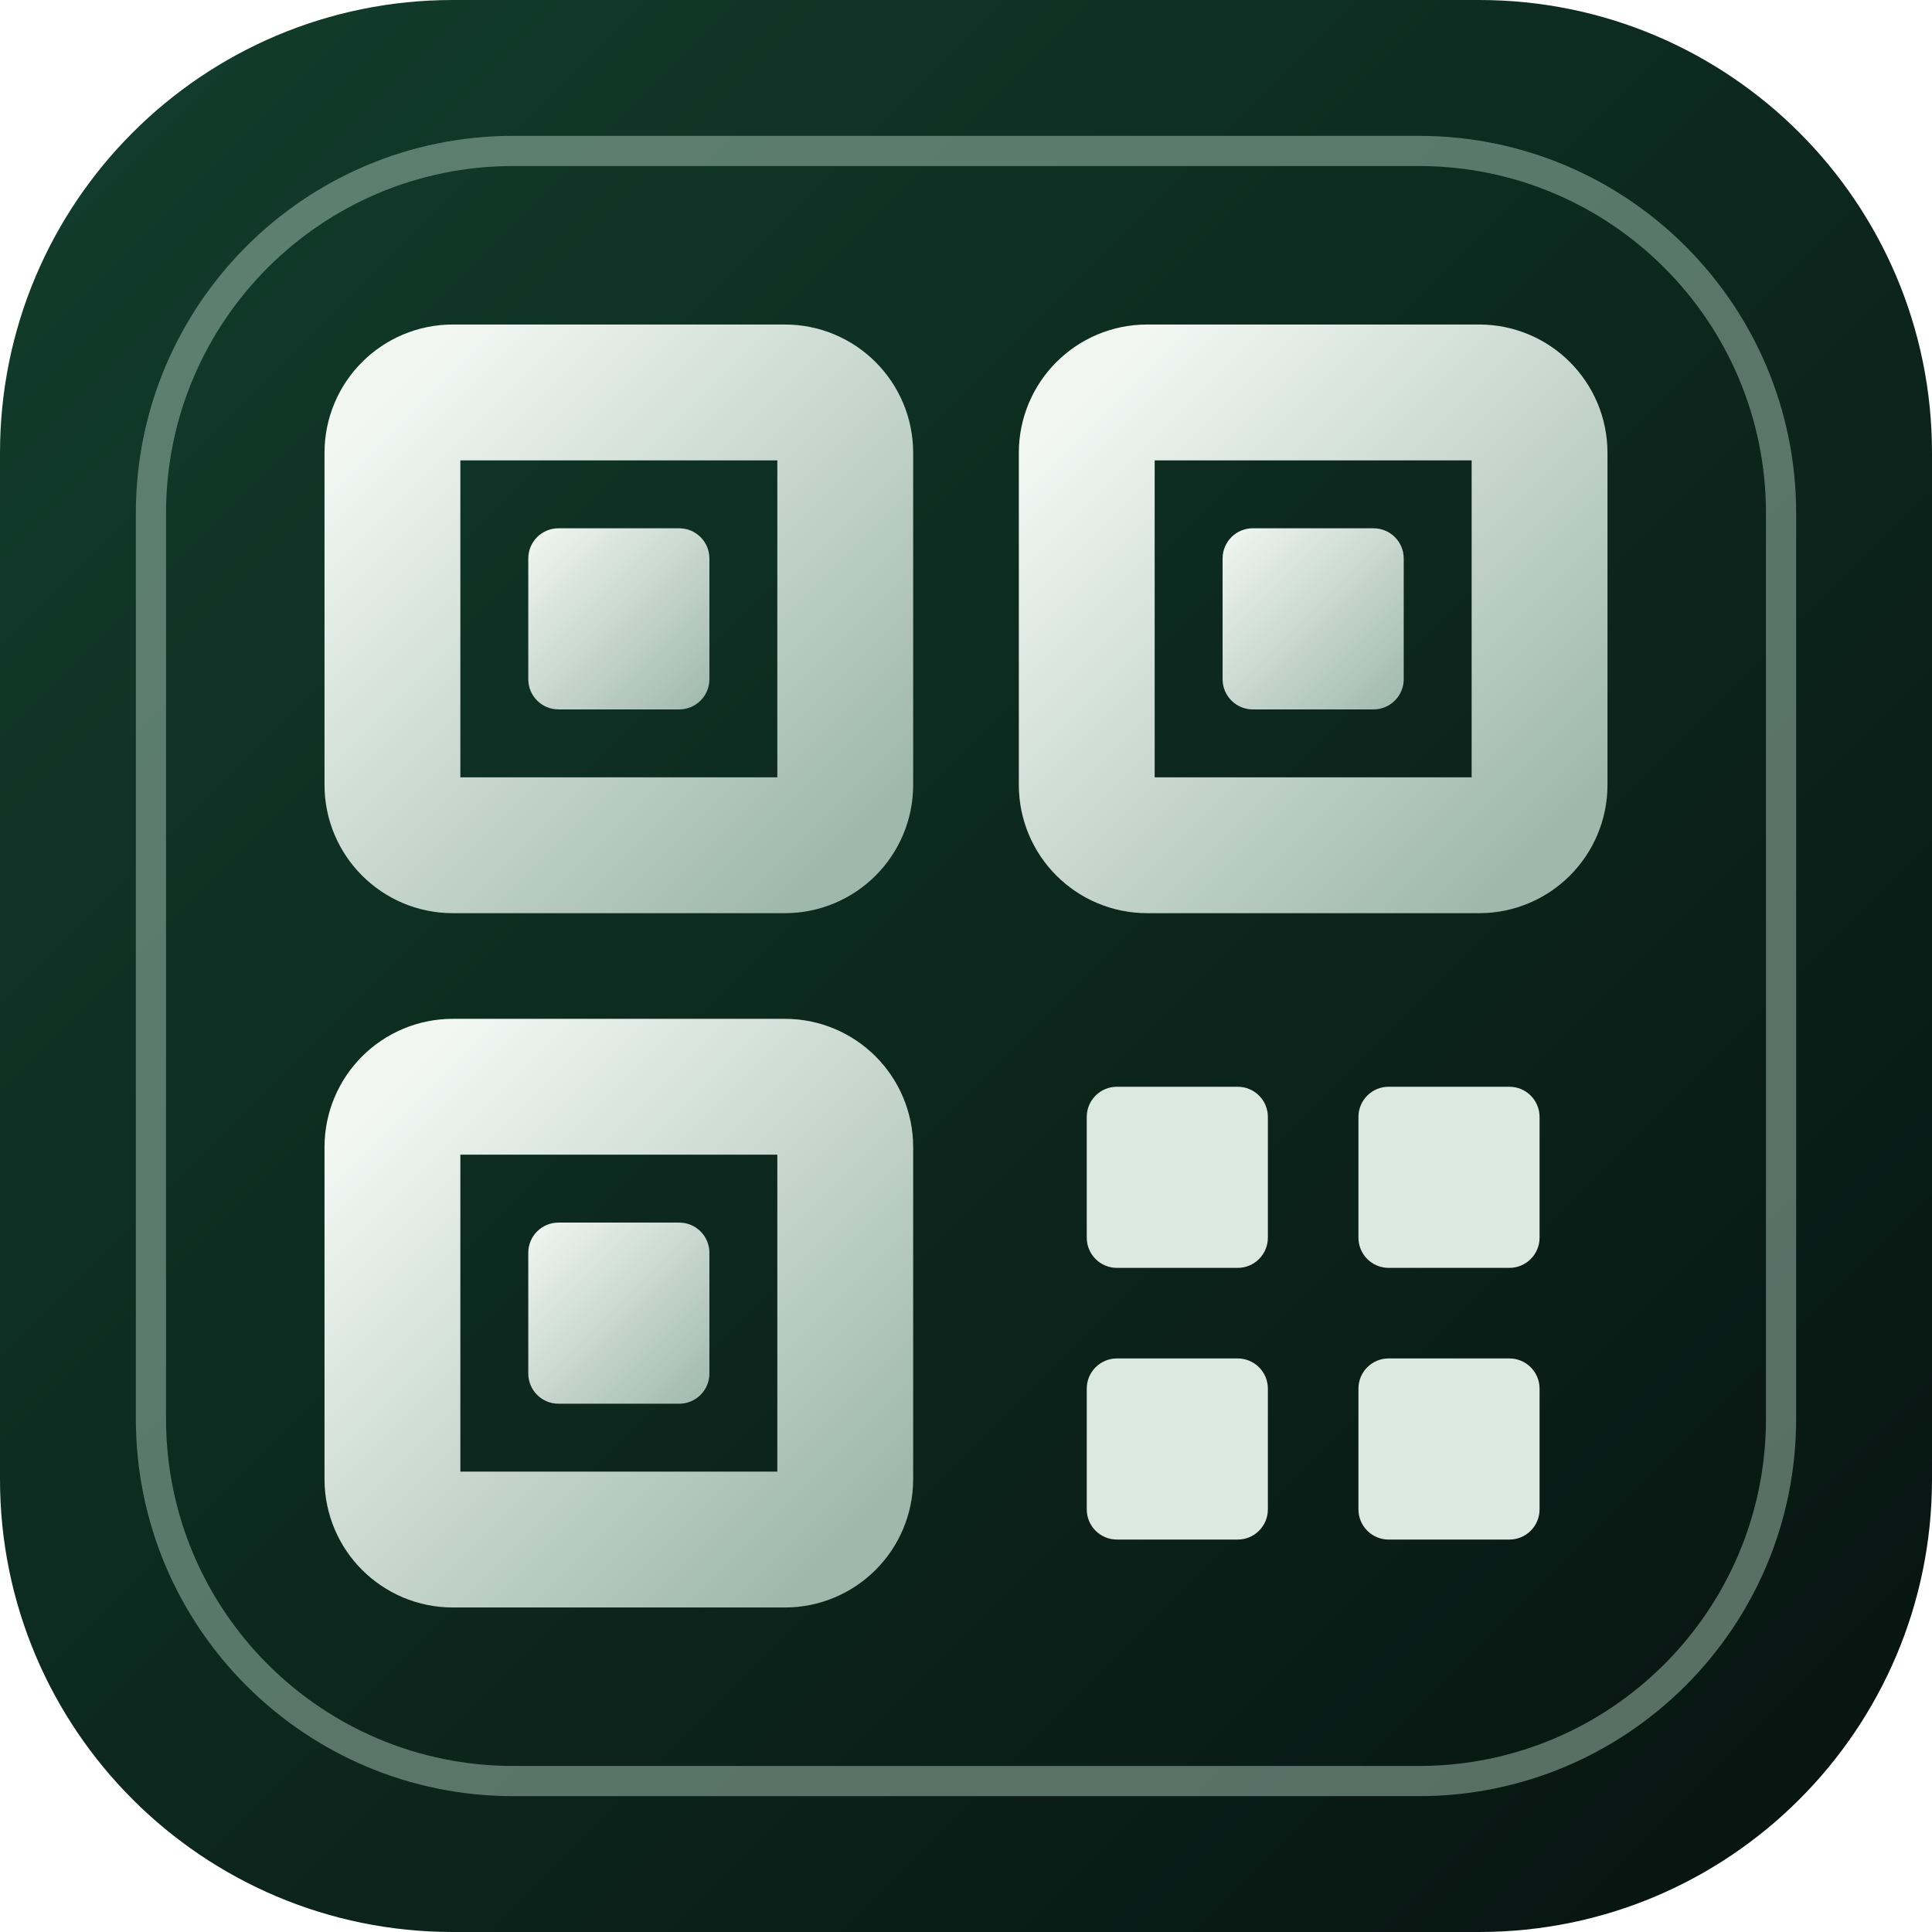
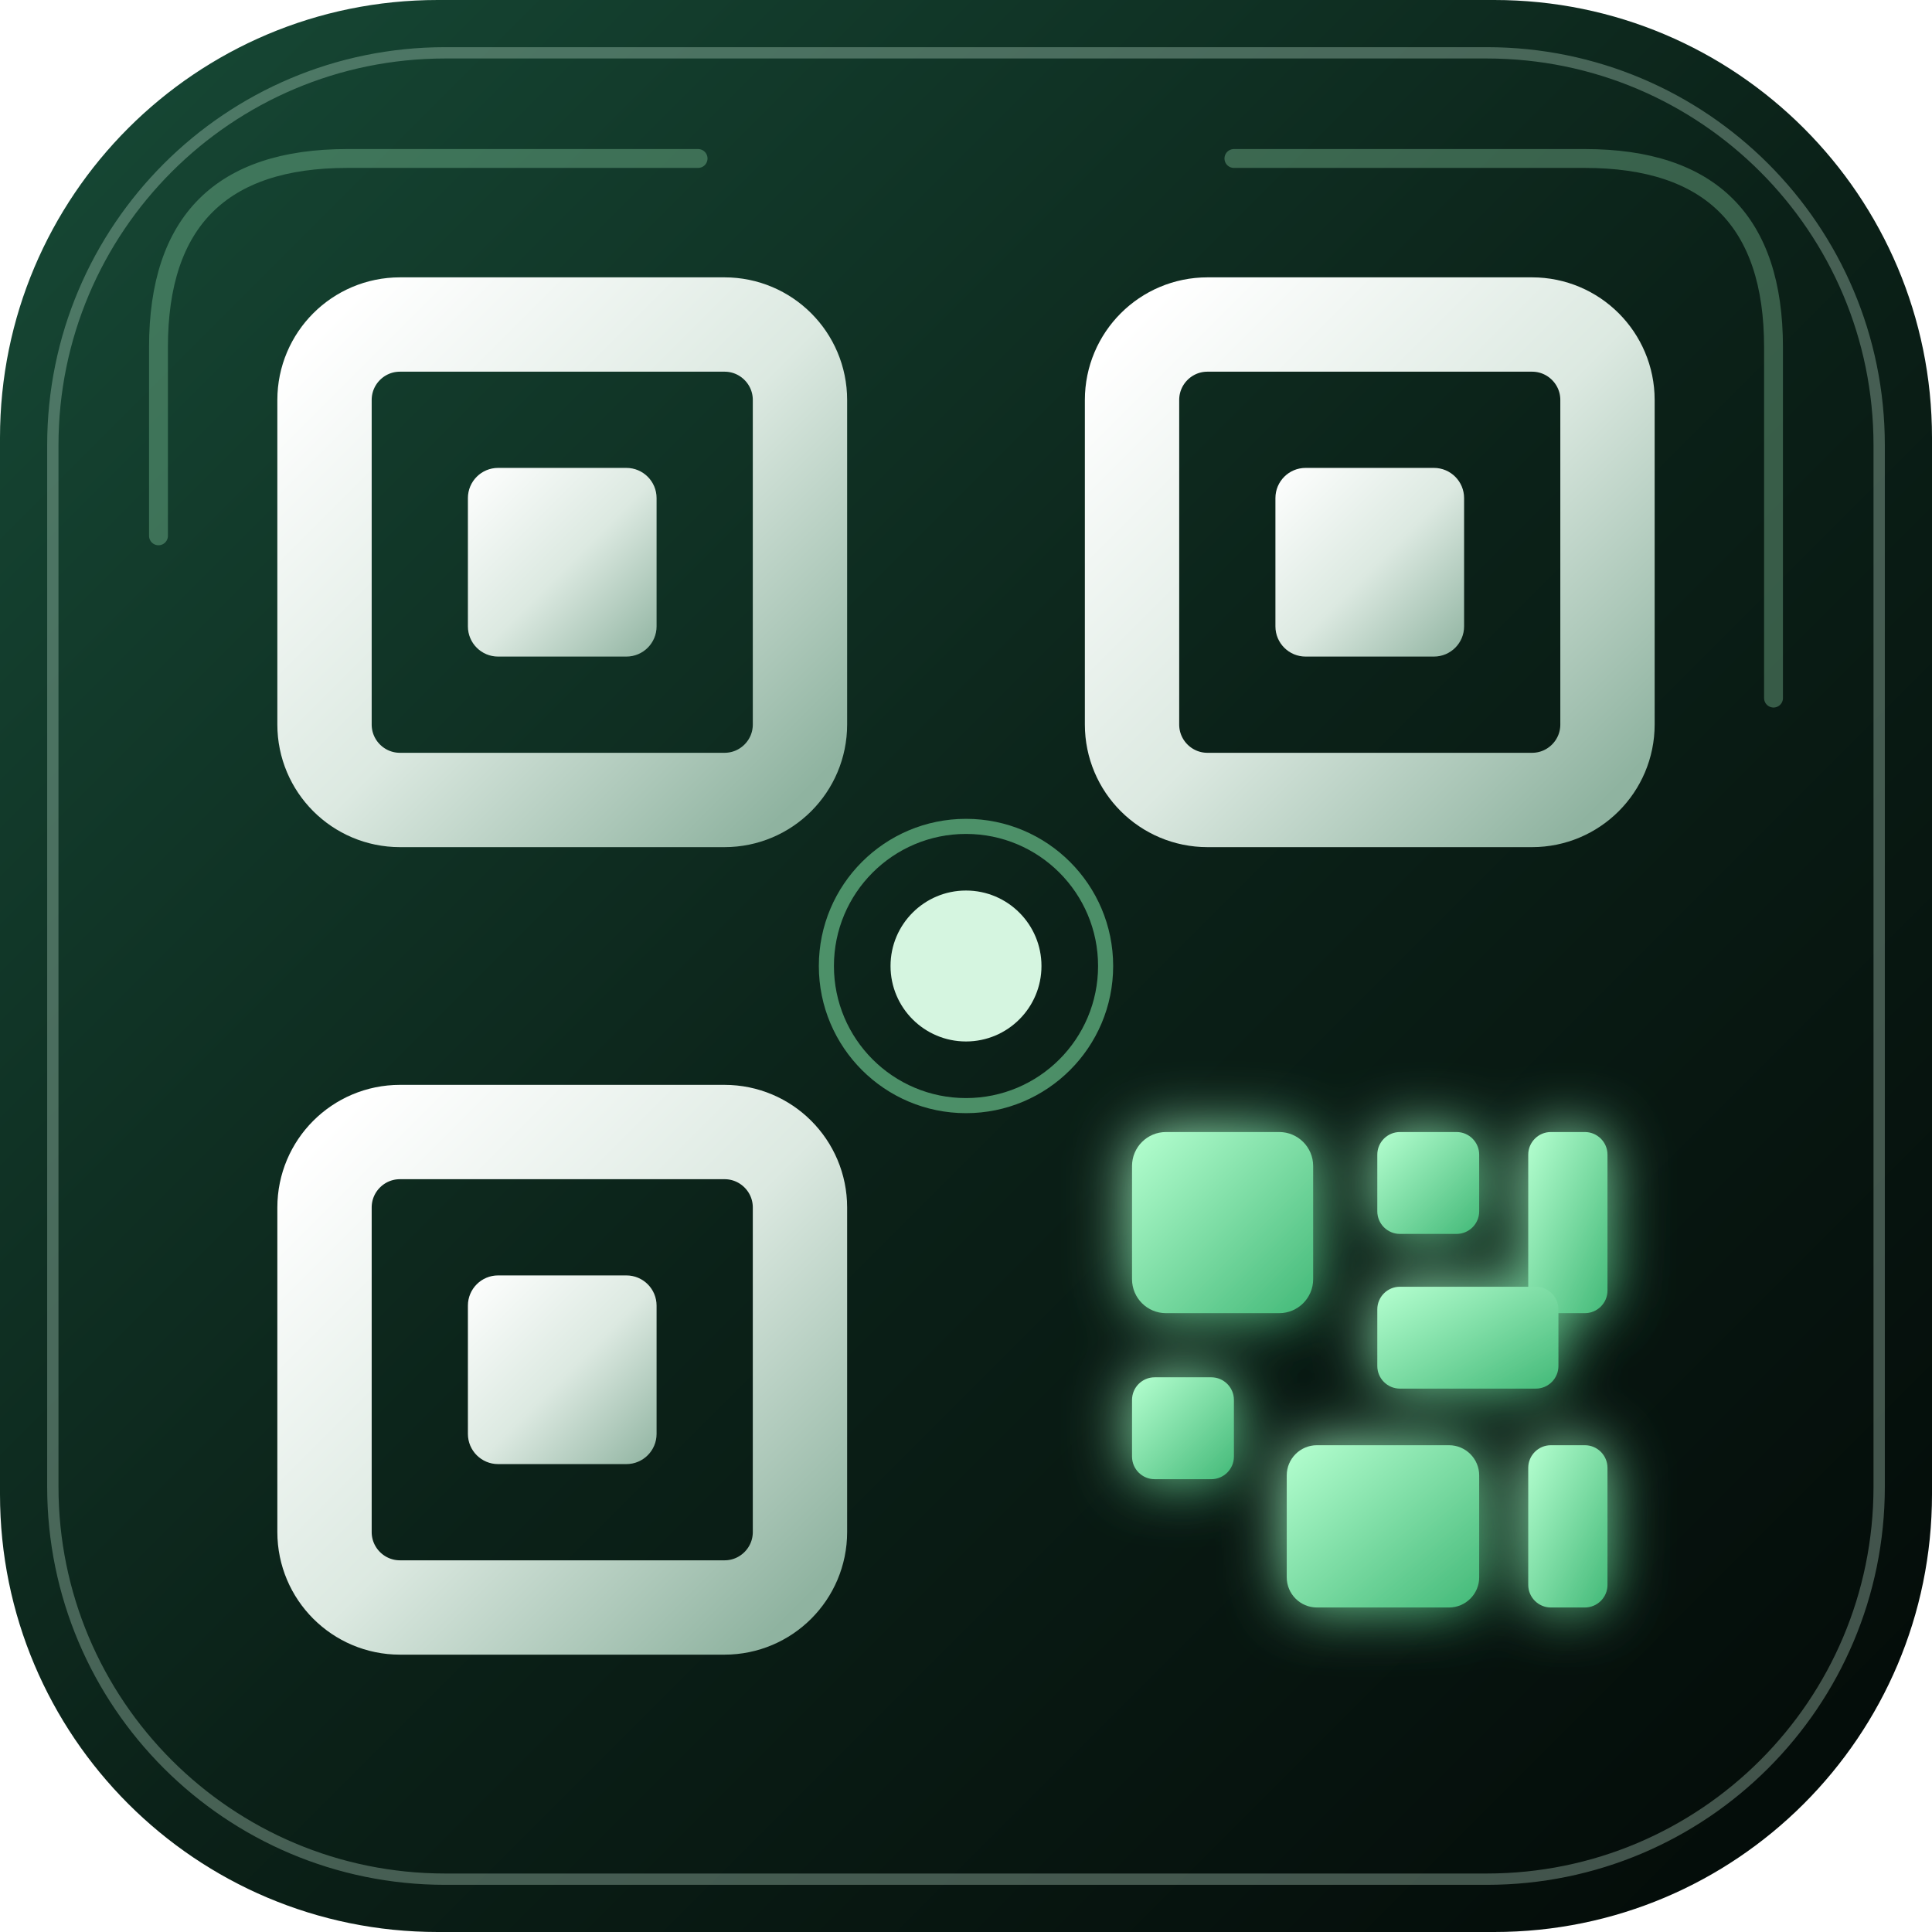
- <svg xmlns="http://www.w3.org/2000/svg" viewBox="0 0 64 64">
+ <svg xmlns="http://www.w3.org/2000/svg" viewBox="0 0 512 512">
  <defs>
    <linearGradient id="bg" x1="0" y1="0" x2="1" y2="1">
-       <stop stop-color="#123e2e" />
-       <stop offset="1" stop-color="#07120f" />
+       <stop stop-color="#174b37" />
+       <stop offset=".52" stop-color="#0b2118" />
+       <stop offset="1" stop-color="#030907" />
    </linearGradient>
    <linearGradient id="silver" x1="0" y1="0" x2="1" y2="1">
-       <stop stop-color="#f2f7f4" />
-       <stop offset="1" stop-color="#9fb8ad" />
+       <stop stop-color="#ffffff" />
+       <stop offset=".52" stop-color="#dce9e1" />
+       <stop offset="1" stop-color="#8fb3a0" />
    </linearGradient>
+     <linearGradient id="emerald" x1="0" y1="0" x2="1" y2="1">
+       <stop stop-color="#b5ffd0" />
+       <stop offset="1" stop-color="#43b978" />
+     </linearGradient>
+     <filter id="glow" x="-40%" y="-40%" width="180%" height="180%">
+       <feGaussianBlur stdDeviation="8" result="b" />
+       <feMerge>
+         <feMergeNode in="b" />
+         <feMergeNode in="SourceGraphic" />
+       </feMerge>
+     </filter>
  </defs>
-   <rect width="64" height="64" rx="15" fill="url(#bg)" />
-   <rect x="5" y="5" width="54" height="54" rx="12" fill="none" stroke="#a9c7b8" stroke-opacity=".5" />
-   <g fill="none" stroke="url(#silver)" stroke-width="4.5" stroke-linejoin="round">
-     <rect x="13" y="13" width="15" height="15" rx="2" />
-     <rect x="17.5" y="17.5" width="6" height="6" rx="1" fill="url(#silver)" stroke="none" />
-     <rect x="36" y="13" width="15" height="15" rx="2" />
-     <rect x="40.5" y="17.5" width="6" height="6" rx="1" fill="url(#silver)" stroke="none" />
-     <rect x="13" y="36" width="15" height="15" rx="2" />
-     <rect x="17.5" y="40.5" width="6" height="6" rx="1" fill="url(#silver)" stroke="none" />
+   <rect width="512" height="512" rx="116" fill="url(#bg)" />
+   <rect x="14" y="14" width="484" height="484" rx="104" fill="none" stroke="#c6e7d4" stroke-opacity=".32" stroke-width="3" />
+   <path d="M42 142V92Q42 42 92 42H185" fill="none" stroke="#a5f0bf" stroke-opacity=".3" stroke-width="5" stroke-linecap="round" />
+   <path d="M327 42H420Q470 42 470 92V185" fill="none" stroke="#a5f0bf" stroke-opacity=".3" stroke-width="5" stroke-linecap="round" />
+   <g fill="none" stroke="url(#silver)" stroke-width="25" stroke-linejoin="round">
+     <rect x="86" y="86" width="126" height="126" rx="20" />
+     <rect x="300" y="86" width="126" height="126" rx="20" />
+     <rect x="86" y="300" width="126" height="126" rx="20" />
  </g>
-   <g fill="#dce9e1">
-     <rect x="36" y="36" width="6" height="6" rx="1" />
-     <rect x="45" y="36" width="6" height="6" rx="1" />
-     <rect x="36" y="45" width="6" height="6" rx="1" />
-     <rect x="45" y="45" width="6" height="6" rx="1" />
+   <g fill="url(#silver)">
+     <rect x="124" y="124" width="50" height="50" rx="8" />
+     <rect x="338" y="124" width="50" height="50" rx="8" />
+     <rect x="124" y="338" width="50" height="50" rx="8" />
  </g>
+   <g fill="url(#emerald)" filter="url(#glow)">
+     <rect x="300" y="300" width="48" height="48" rx="9" />
+     <rect x="365" y="300" width="27" height="27" rx="6" />
+     <rect x="405" y="300" width="21" height="48" rx="6" />
+     <rect x="365" y="341" width="48" height="27" rx="6" />
+     <rect x="300" y="365" width="27" height="27" rx="6" />
+     <rect x="341" y="383" width="51" height="43" rx="8" />
+     <rect x="405" y="383" width="21" height="43" rx="6" />
+   </g>
+   <circle cx="256" cy="256" r="20" fill="#dfffea" fill-opacity=".95" />
+   <circle cx="256" cy="256" r="37" fill="none" stroke="#78d99d" stroke-opacity=".6" stroke-width="4" />
</svg>
